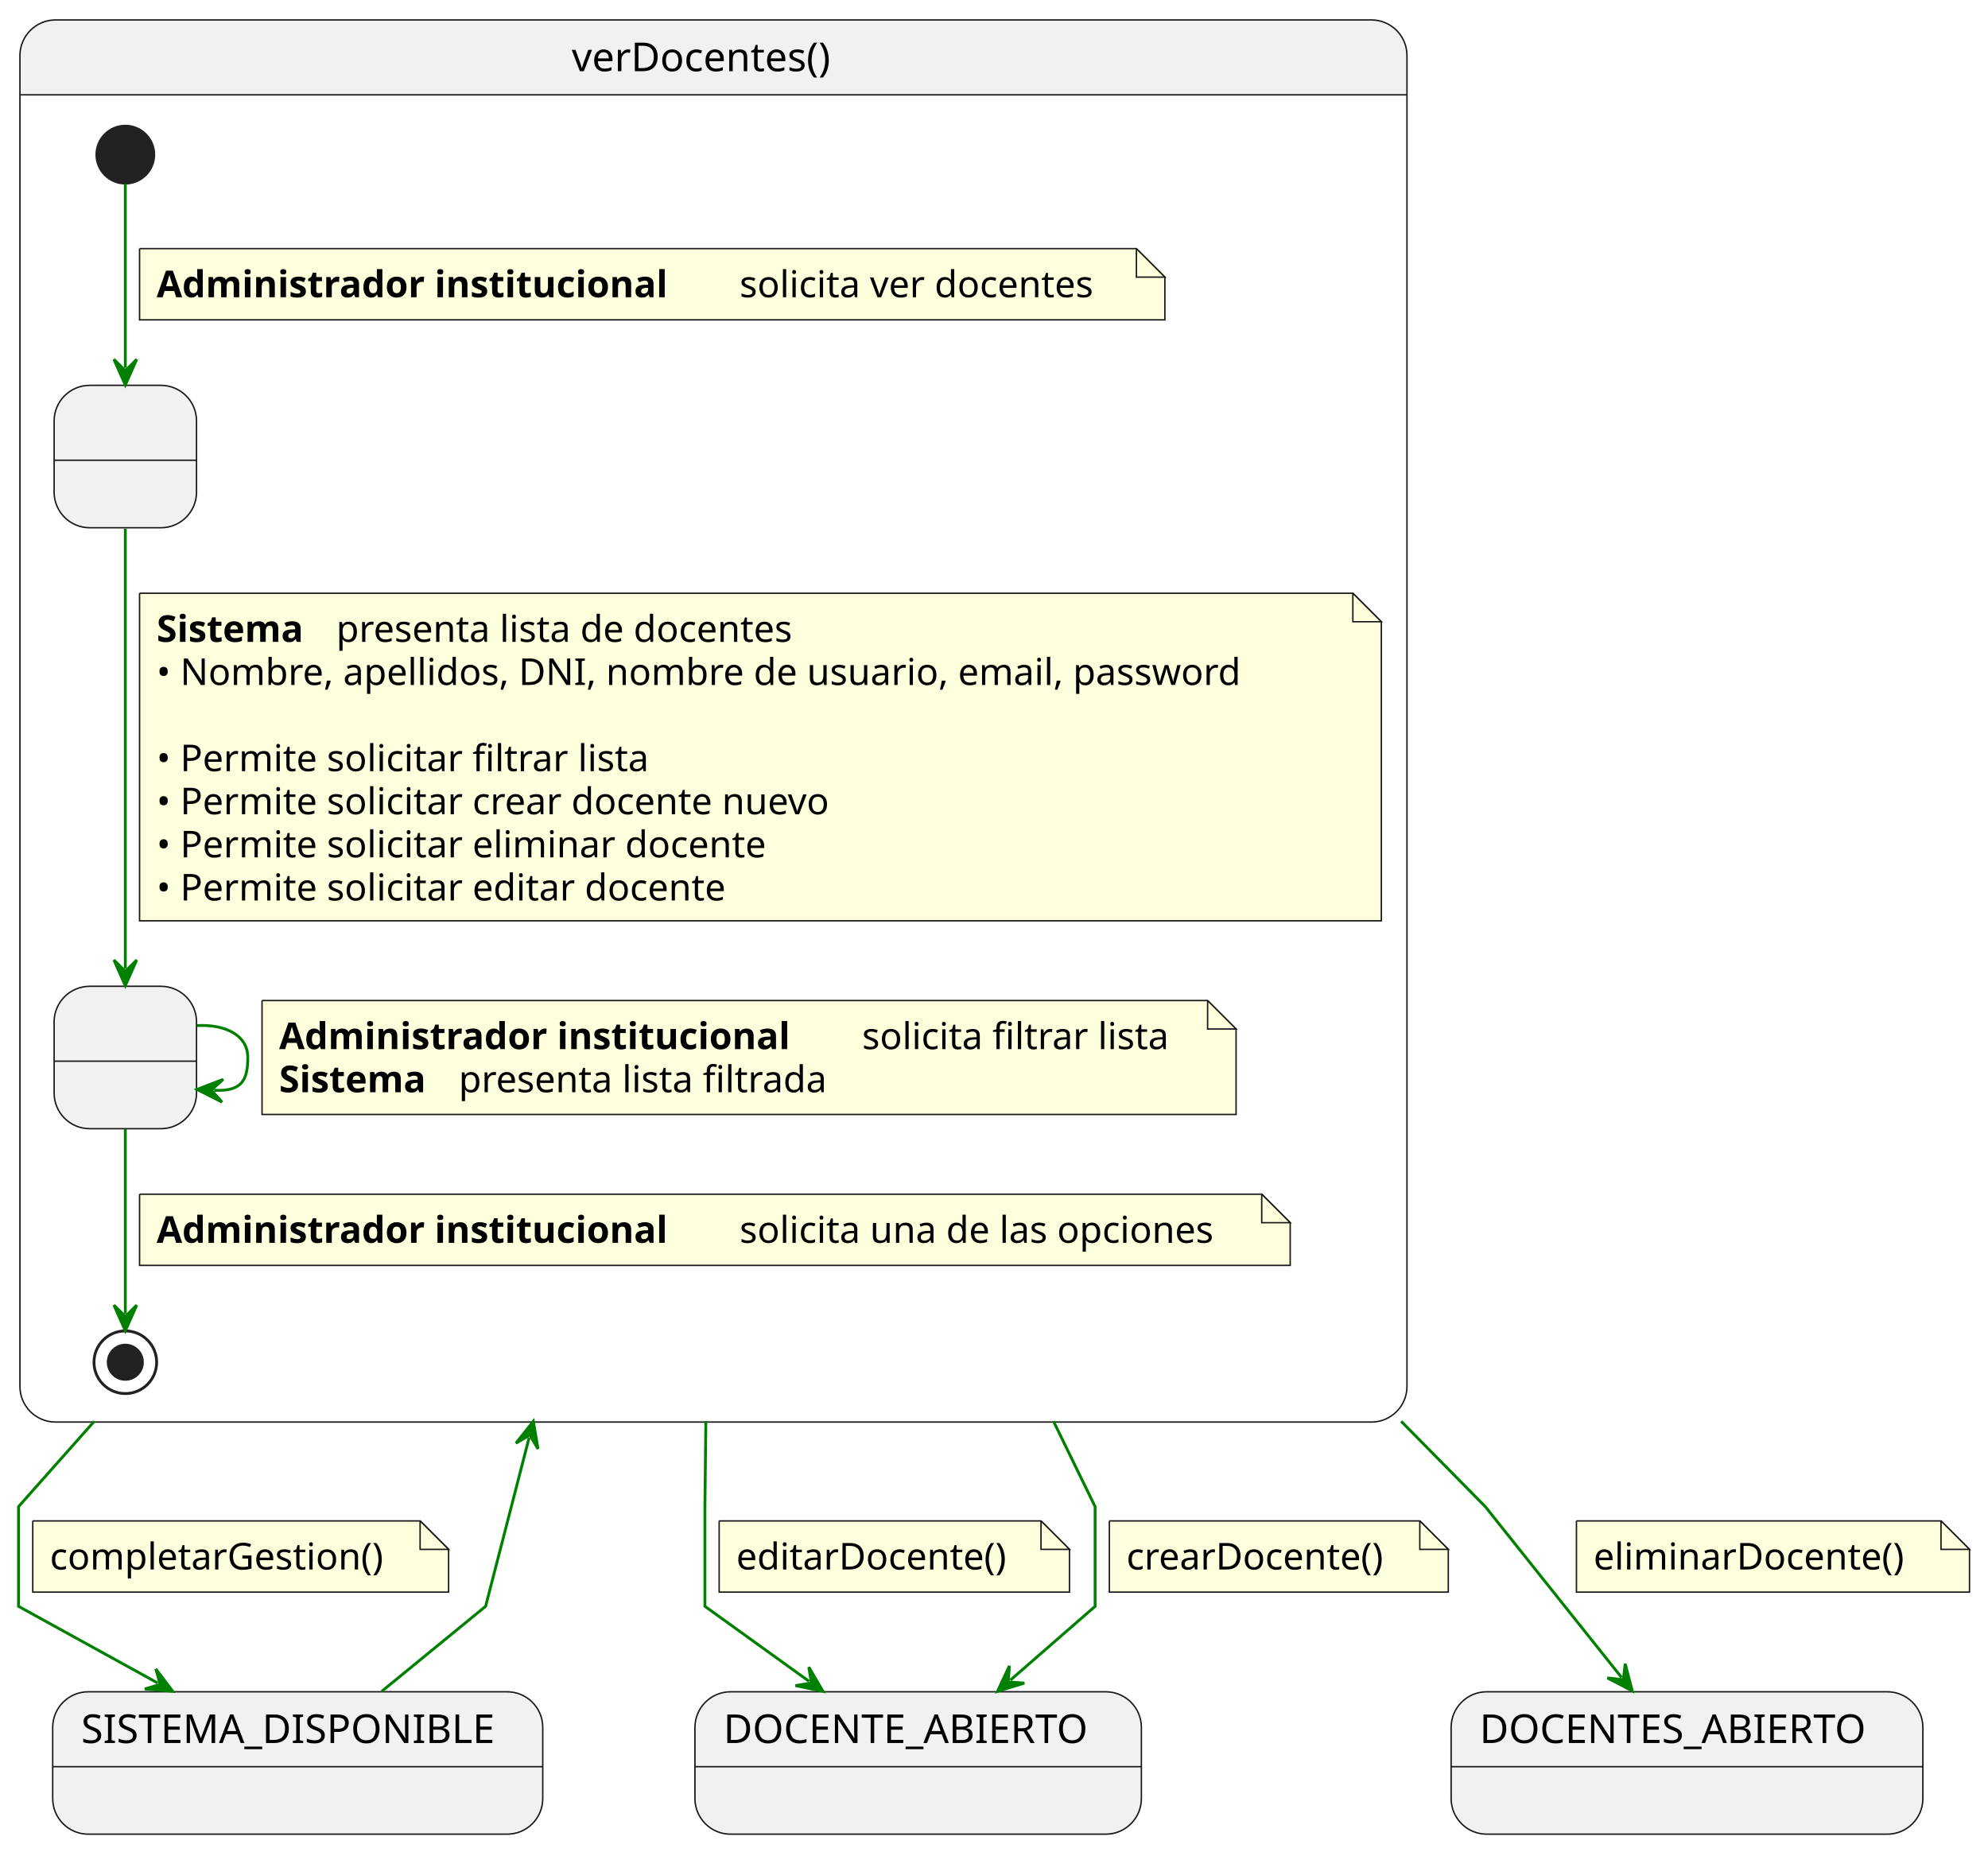
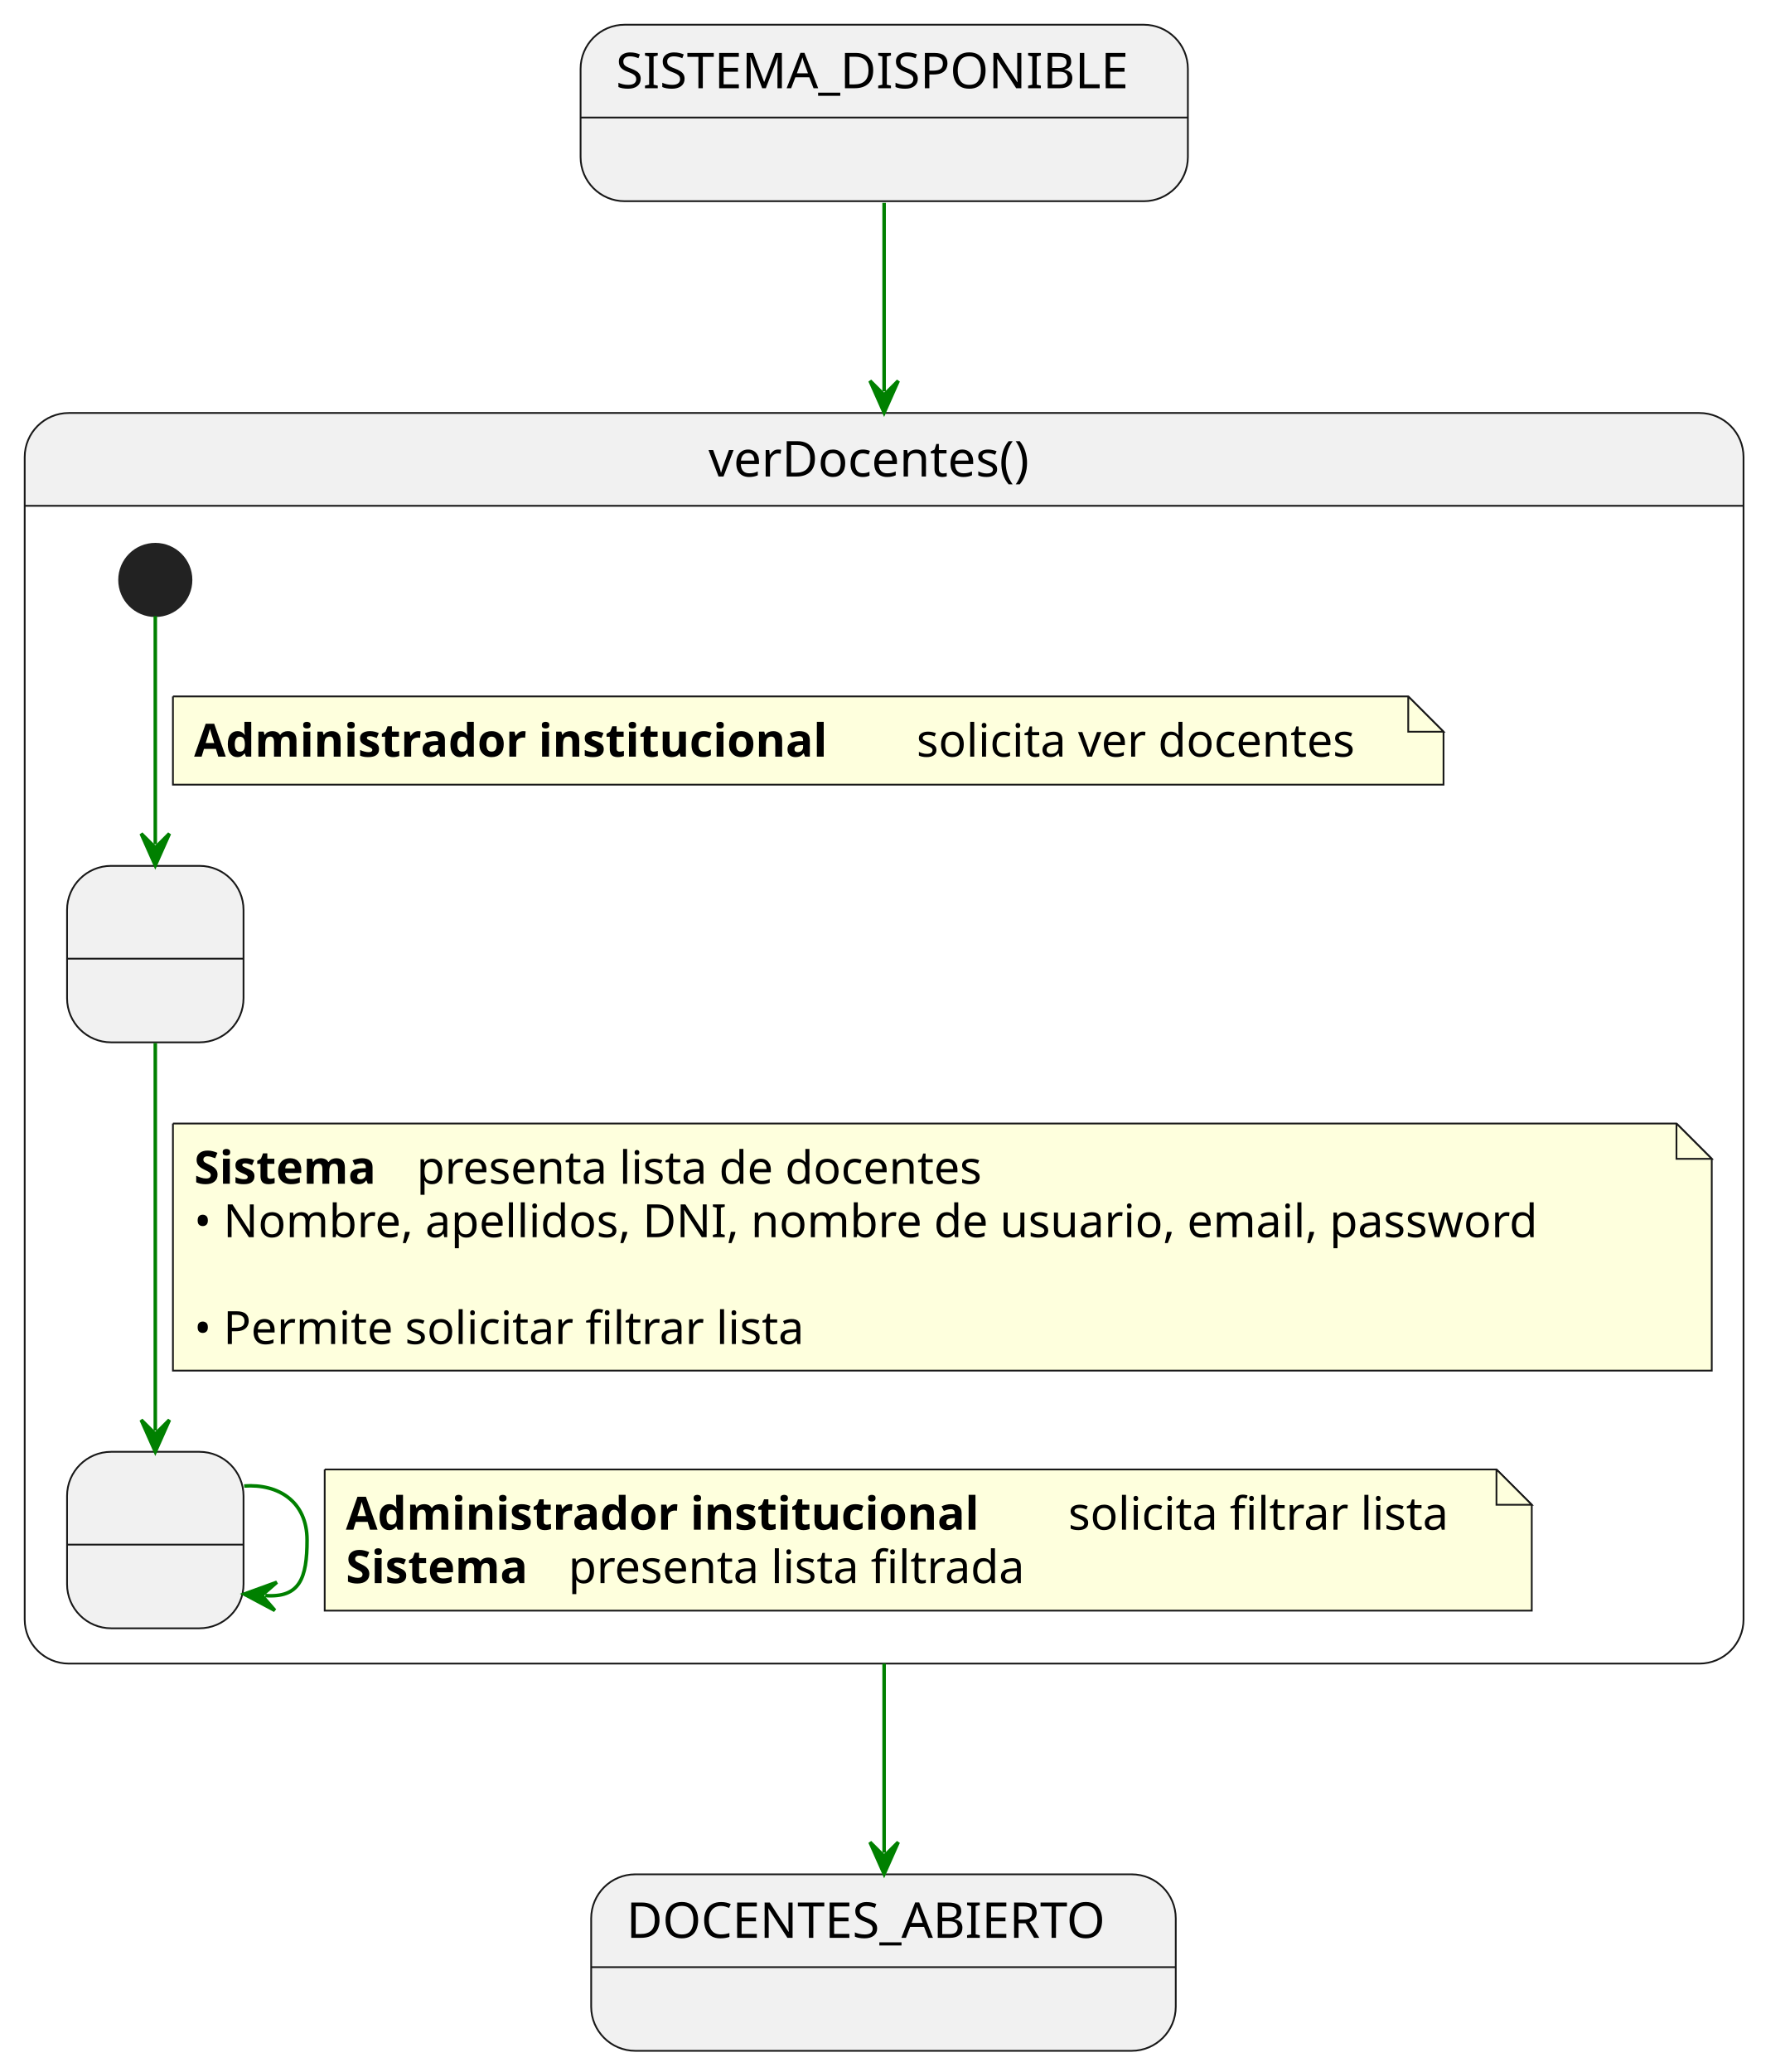
- <svg xmlns="http://www.w3.org/2000/svg" contentStyleType="text/css" data-diagram-type="STATE" height="650px" preserveAspectRatio="none" style="width:698px;height:650px;background:#FFFFFF;" version="1.1" viewBox="0 0 698 650" width="698px" zoomAndPan="magnify">
+ <svg xmlns="http://www.w3.org/2000/svg" contentStyleType="text/css" data-diagram-type="STATE" height="587px" preserveAspectRatio="none" style="width:507px;height:587px;background:#FFFFFF;" version="1.1" viewBox="0 0 507 587" width="507px" zoomAndPan="magnify">
  <defs />
  <g>
-     <path d="M19.5,7 L481.5,7 A12.5,12.5 0 0 1 494,19.5 L494,33.297 L7,33.297 L7,19.5 A12.5,12.5 0 0 1 19.5,7" fill="#F1F1F1" />
-     <rect fill="none" height="492.297" rx="12.5" ry="12.5" style="stroke:#181818;stroke-width:0.5;" width="487" x="7" y="7" />
-     <line style="stroke:#181818;stroke-width:0.5;" x1="7" x2="494" y1="33.297" y2="33.297" />
-     <text fill="#000000" font-family="sans-serif" font-size="14" lengthAdjust="spacing" textLength="99.504" x="200.748" y="24.995">verDocentes()</text>
+     <path d="M19.5,117 L481.5,117 A12.5,12.5 0 0 1 494,129.5 L494,143.297 L7,143.297 L7,129.5 A12.5,12.5 0 0 1 19.5,117" fill="#F1F1F1" />
+     <rect fill="none" height="354.297" rx="12.5" ry="12.5" style="stroke:#181818;stroke-width:0.5;" width="487" x="7" y="117" />
+     <line style="stroke:#181818;stroke-width:0.5;" x1="7" x2="494" y1="143.297" y2="143.297" />
+     <text fill="#000000" font-family="sans-serif" font-size="14" lengthAdjust="spacing" textLength="99.504" x="200.748" y="134.995">verDocentes()</text>
    <g id="verDocentes.MostrandoDocentes">
-       <rect fill="#F1F1F1" height="50" rx="12.5" ry="12.5" style="stroke:#181818;stroke-width:0.5;" width="50" x="19" y="135.297" />
-       <line style="stroke:#181818;stroke-width:0.5;" x1="19" x2="69" y1="161.594" y2="161.594" />
-       <text fill="#000000" font-family="sans-serif" font-size="14" lengthAdjust="spacing" textLength="4.45" x="41.775" y="153.292"> </text>
+       <rect fill="#F1F1F1" height="50" rx="12.5" ry="12.5" style="stroke:#181818;stroke-width:0.5;" width="50" x="19" y="245.297" />
+       <line style="stroke:#181818;stroke-width:0.5;" x1="19" x2="69" y1="271.594" y2="271.594" />
+       <text fill="#000000" font-family="sans-serif" font-size="14" lengthAdjust="spacing" textLength="4.45" x="41.775" y="263.292"> </text>
    </g>
    <g id="verDocentes.FiltrandoDocentes">
-       <rect fill="#F1F1F1" height="50" rx="12.5" ry="12.5" style="stroke:#181818;stroke-width:0.5;" width="50" x="19" y="346.297" />
-       <line style="stroke:#181818;stroke-width:0.5;" x1="19" x2="69" y1="372.594" y2="372.594" />
-       <text fill="#000000" font-family="sans-serif" font-size="14" lengthAdjust="spacing" textLength="4.45" x="41.775" y="364.292"> </text>
+       <rect fill="#F1F1F1" height="50" rx="12.5" ry="12.5" style="stroke:#181818;stroke-width:0.5;" width="50" x="19" y="411.297" />
+       <line style="stroke:#181818;stroke-width:0.5;" x1="19" x2="69" y1="437.594" y2="437.594" />
+       <text fill="#000000" font-family="sans-serif" font-size="14" lengthAdjust="spacing" textLength="4.45" x="41.775" y="429.292"> </text>
    </g>
-     <ellipse cx="44" cy="54.297" fill="#222222" rx="10" ry="10" style="stroke:#222222;stroke-width:1;" />
-     <ellipse cx="44" cy="478.297" fill="none" rx="11" ry="11" style="stroke:#222222;stroke-width:1;" />
-     <ellipse cx="44" cy="478.297" fill="#222222" rx="6" ry="6" style="stroke:#222222;stroke-width:1;" />
+     <ellipse cx="44" cy="164.297" fill="#222222" rx="10" ry="10" style="stroke:#222222;stroke-width:1;" />
    <g class="link" data-entity-1=".start.verDocentes" data-entity-2="MostrandoDocentes" data-source-line="8" data-uid="lnk3" id="link_.start.verDocentes_MostrandoDocentes">
-       <path d="M44,64.527 C44,80.237 44,106.657 44,129.167" fill="none" id="*start*verDocentes-to-MostrandoDocentes" style="stroke:#008000;stroke-width:1;" />
-       <polygon fill="#008000" points="44,135.167,48,126.167,44,130.167,40,126.167,44,135.167" style="stroke:#008000;stroke-width:1;" />
-       <path d="M49,87.297 L49,112.297 L409,112.297 L409,97.297 L399,87.297 L49,87.297" fill="#FEFFDD" style="stroke:#181818;stroke-width:0.5;" />
-       <path d="M399,87.297 L399,97.297 L409,97.297 L399,87.297" fill="#FEFFDD" style="stroke:#181818;stroke-width:0.5;" />
-       <text fill="#000000" font-family="sans-serif" font-size="13" font-weight="bold" lengthAdjust="spacing" textLength="200.554" x="55" y="104.364">Administrador institucional</text>
-       <text fill="#000000" font-family="sans-serif" font-size="13" lengthAdjust="spacing" textLength="134.532" x="259.687" y="104.364">solicita ver docentes</text>
+       <path d="M44,174.527 C44,190.237 44,216.657 44,239.167" fill="none" id="*start*verDocentes-to-MostrandoDocentes" style="stroke:#008000;stroke-width:1;" />
+       <polygon fill="#008000" points="44,245.167,48,236.167,44,240.167,40,236.167,44,245.167" style="stroke:#008000;stroke-width:1;" />
+       <path d="M49,197.297 L49,222.297 L409,222.297 L409,207.297 L399,197.297 L49,197.297" fill="#FEFFDD" style="stroke:#181818;stroke-width:0.5;" />
+       <path d="M399,197.297 L399,207.297 L409,207.297 L399,197.297" fill="#FEFFDD" style="stroke:#181818;stroke-width:0.5;" />
+       <text fill="#000000" font-family="sans-serif" font-size="13" font-weight="bold" lengthAdjust="spacing" textLength="200.554" x="55" y="214.364">Administrador institucional</text>
+       <text fill="#000000" font-family="sans-serif" font-size="13" lengthAdjust="spacing" textLength="134.532" x="259.687" y="214.364">solicita ver docentes</text>
    </g>
    <g class="link" data-entity-1="MostrandoDocentes" data-entity-2="FiltrandoDocentes" data-source-line="13" data-uid="lnk4" id="link_MostrandoDocentes_FiltrandoDocentes">
-       <path d="M44,185.677 C44,225.957 44,299.897 44,340.067" fill="none" id="MostrandoDocentes-to-FiltrandoDocentes" style="stroke:#008000;stroke-width:1;" />
-       <polygon fill="#008000" points="44,346.067,48,337.067,44,341.067,40,337.067,44,346.067" style="stroke:#008000;stroke-width:1;" />
-       <path d="M49,208.297 L49,323.297 L485,323.297 L485,218.297 L475,208.297 L49,208.297" fill="#FEFFDD" style="stroke:#181818;stroke-width:0.5;" />
-       <path d="M475,208.297 L475,218.297 L485,218.297 L475,208.297" fill="#FEFFDD" style="stroke:#181818;stroke-width:0.5;" />
-       <text fill="#000000" font-family="sans-serif" font-size="13" font-weight="bold" lengthAdjust="spacing" textLength="58.906" x="55" y="225.364">Sistema</text>
-       <text fill="#000000" font-family="sans-serif" font-size="13" lengthAdjust="spacing" textLength="172.834" x="118.039" y="225.364">presenta lista de docentes</text>
-       <text fill="#000000" font-family="sans-serif" font-size="13" lengthAdjust="spacing" textLength="411.684" x="55" y="240.497">•  Nombre, apellidos, DNI, nombre de usuario, email, password</text>
-       <text fill="#000000" font-family="sans-serif" font-size="13" lengthAdjust="spacing" textLength="4.132" x="55" y="255.629"> </text>
-       <text fill="#000000" font-family="sans-serif" font-size="13" lengthAdjust="spacing" textLength="188.481" x="55" y="270.762">• Permite solicitar filtrar lista</text>
-       <text fill="#000000" font-family="sans-serif" font-size="13" lengthAdjust="spacing" textLength="256.61" x="55" y="285.895">• Permite solicitar crear docente nuevo</text>
-       <text fill="#000000" font-family="sans-serif" font-size="13" lengthAdjust="spacing" textLength="231.601" x="55" y="301.028">• Permite solicitar eliminar docente</text>
-       <text fill="#000000" font-family="sans-serif" font-size="13" lengthAdjust="spacing" textLength="216.823" x="55" y="316.161">• Permite solicitar editar docente</text>
+       <path d="M44,295.497 C44,326.587 44,374.247 44,405.267" fill="none" id="MostrandoDocentes-to-FiltrandoDocentes" style="stroke:#008000;stroke-width:1;" />
+       <polygon fill="#008000" points="44,411.267,48,402.267,44,406.267,40,402.267,44,411.267" style="stroke:#008000;stroke-width:1;" />
+       <path d="M49,318.297 L49,388.297 L485,388.297 L485,328.297 L475,318.297 L49,318.297" fill="#FEFFDD" style="stroke:#181818;stroke-width:0.5;" />
+       <path d="M475,318.297 L475,328.297 L485,328.297 L475,318.297" fill="#FEFFDD" style="stroke:#181818;stroke-width:0.5;" />
+       <text fill="#000000" font-family="sans-serif" font-size="13" font-weight="bold" lengthAdjust="spacing" textLength="58.906" x="55" y="335.364">Sistema</text>
+       <text fill="#000000" font-family="sans-serif" font-size="13" lengthAdjust="spacing" textLength="172.834" x="118.039" y="335.364">presenta lista de docentes</text>
+       <text fill="#000000" font-family="sans-serif" font-size="13" lengthAdjust="spacing" textLength="411.684" x="55" y="350.497">•  Nombre, apellidos, DNI, nombre de usuario, email, password</text>
+       <text fill="#000000" font-family="sans-serif" font-size="13" lengthAdjust="spacing" textLength="4.132" x="55" y="365.629"> </text>
+       <text fill="#000000" font-family="sans-serif" font-size="13" lengthAdjust="spacing" textLength="188.481" x="55" y="380.762">• Permite solicitar filtrar lista</text>
    </g>
-     <g class="link" data-entity-1="FiltrandoDocentes" data-entity-2="FiltrandoDocentes" data-source-line="24" data-uid="lnk5" id="link_FiltrandoDocentes_FiltrandoDocentes">
-       <path d="M69.18,360.087 C78.91,359.597 87,363.327 87,371.297 C87,379.267 84.902,383.299 75.172,382.809" fill="none" id="FiltrandoDocentes-to-FiltrandoDocentes" style="stroke:#008000;stroke-width:1;" />
-       <polygon fill="#008000" points="69.18,382.507,77.967,386.954,74.174,382.758,78.37,378.965,69.18,382.507" style="stroke:#008000;stroke-width:1;" />
-       <path d="M92,351.297 L92,391.297 L434,391.297 L434,361.297 L424,351.297 L92,351.297" fill="#FEFFDD" style="stroke:#181818;stroke-width:0.5;" />
-       <path d="M424,351.297 L424,361.297 L434,361.297 L424,351.297" fill="#FEFFDD" style="stroke:#181818;stroke-width:0.5;" />
-       <text fill="#000000" font-family="sans-serif" font-size="13" font-weight="bold" lengthAdjust="spacing" textLength="200.554" x="98" y="368.364">Administrador institucional</text>
-       <text fill="#000000" font-family="sans-serif" font-size="13" lengthAdjust="spacing" textLength="116.651" x="302.687" y="368.364">solicita filtrar lista</text>
-       <text fill="#000000" font-family="sans-serif" font-size="13" font-weight="bold" lengthAdjust="spacing" textLength="58.906" x="98" y="383.497">Sistema</text>
-       <text fill="#000000" font-family="sans-serif" font-size="13" lengthAdjust="spacing" textLength="139.42" x="161.039" y="383.497">presenta lista filtrada</text>
-     </g>
-     <g class="link" data-entity-1="FiltrandoDocentes" data-entity-2=".end.verDocentes" data-source-line="30" data-uid="lnk7" id="link_FiltrandoDocentes_.end.verDocentes">
-       <path d="M44,396.387 C44,418.787 44,445.067 44,461.247" fill="none" id="FiltrandoDocentes-to-*end*verDocentes" style="stroke:#008000;stroke-width:1;" />
-       <polygon fill="#008000" points="44,467.247,48,458.247,44,462.247,40,458.247,44,467.247" style="stroke:#008000;stroke-width:1;" />
-       <path d="M49,419.297 L49,444.297 L453,444.297 L453,429.297 L443,419.297 L49,419.297" fill="#FEFFDD" style="stroke:#181818;stroke-width:0.5;" />
-       <path d="M443,419.297 L443,429.297 L453,429.297 L443,419.297" fill="#FEFFDD" style="stroke:#181818;stroke-width:0.5;" />
-       <text fill="#000000" font-family="sans-serif" font-size="13" font-weight="bold" lengthAdjust="spacing" textLength="200.554" x="55" y="436.364">Administrador institucional</text>
-       <text fill="#000000" font-family="sans-serif" font-size="13" lengthAdjust="spacing" textLength="179.277" x="259.687" y="436.364">solicita una de las opciones</text>
+     <g class="link" data-entity-1="FiltrandoDocentes" data-entity-2="FiltrandoDocentes" data-source-line="21" data-uid="lnk5" id="link_FiltrandoDocentes_FiltrandoDocentes">
+       <path d="M69.18,420.987 C78.91,420.297 87,425.407 87,436.297 C87,447.187 84.895,452.721 75.165,452.031" fill="none" id="FiltrandoDocentes-to-FiltrandoDocentes" style="stroke:#008000;stroke-width:1;" />
+       <polygon fill="#008000" points="69.18,451.607,77.874,456.233,74.168,451.961,78.44,448.253,69.18,451.607" style="stroke:#008000;stroke-width:1;" />
+       <path d="M92,416.297 L92,456.297 L434,456.297 L434,426.297 L424,416.297 L92,416.297" fill="#FEFFDD" style="stroke:#181818;stroke-width:0.5;" />
+       <path d="M424,416.297 L424,426.297 L434,426.297 L424,416.297" fill="#FEFFDD" style="stroke:#181818;stroke-width:0.5;" />
+       <text fill="#000000" font-family="sans-serif" font-size="13" font-weight="bold" lengthAdjust="spacing" textLength="200.554" x="98" y="433.364">Administrador institucional</text>
+       <text fill="#000000" font-family="sans-serif" font-size="13" lengthAdjust="spacing" textLength="116.651" x="302.687" y="433.364">solicita filtrar lista</text>
+       <text fill="#000000" font-family="sans-serif" font-size="13" font-weight="bold" lengthAdjust="spacing" textLength="58.906" x="98" y="448.497">Sistema</text>
+       <text fill="#000000" font-family="sans-serif" font-size="13" lengthAdjust="spacing" textLength="139.42" x="161.039" y="448.497">presenta lista filtrada</text>
    </g>
    <g id="SISTEMA_DISPONIBLE">
-       <rect fill="#F1F1F1" height="50" rx="12.5" ry="12.5" style="stroke:#181818;stroke-width:0.5;" width="172.065" x="18.5" y="594" />
-       <line style="stroke:#181818;stroke-width:0.5;" x1="18.5" x2="190.565" y1="620.297" y2="620.297" />
-       <text fill="#000000" font-family="sans-serif" font-size="14" lengthAdjust="spacing" textLength="152.065" x="28.5" y="611.995">SISTEMA_DISPONIBLE</text>
-     </g>
-     <g id="DOCENTE_ABIERTO">
-       <rect fill="#F1F1F1" height="50" rx="12.5" ry="12.5" style="stroke:#181818;stroke-width:0.5;" width="156.746" x="244" y="594" />
-       <line style="stroke:#181818;stroke-width:0.5;" x1="244" x2="400.746" y1="620.297" y2="620.297" />
-       <text fill="#000000" font-family="sans-serif" font-size="14" lengthAdjust="spacing" textLength="136.746" x="254" y="611.995">DOCENTE_ABIERTO</text>
+       <rect fill="#F1F1F1" height="50" rx="12.5" ry="12.5" style="stroke:#181818;stroke-width:0.5;" width="172.065" x="164.5" y="7" />
+       <line style="stroke:#181818;stroke-width:0.5;" x1="164.5" x2="336.565" y1="33.297" y2="33.297" />
+       <text fill="#000000" font-family="sans-serif" font-size="14" lengthAdjust="spacing" textLength="152.065" x="174.5" y="24.995">SISTEMA_DISPONIBLE</text>
    </g>
    <g id="DOCENTES_ABIERTO">
-       <rect fill="#F1F1F1" height="50" rx="12.5" ry="12.5" style="stroke:#181818;stroke-width:0.5;" width="165.633" x="509.5" y="594" />
-       <line style="stroke:#181818;stroke-width:0.5;" x1="509.5" x2="675.133" y1="620.297" y2="620.297" />
-       <text fill="#000000" font-family="sans-serif" font-size="14" lengthAdjust="spacing" textLength="145.633" x="519.5" y="611.995">DOCENTES_ABIERTO</text>
+       <rect fill="#F1F1F1" height="50" rx="12.5" ry="12.5" style="stroke:#181818;stroke-width:0.5;" width="165.633" x="167.5" y="531" />
+       <line style="stroke:#181818;stroke-width:0.5;" x1="167.5" x2="333.133" y1="557.297" y2="557.297" />
+       <text fill="#000000" font-family="sans-serif" font-size="14" lengthAdjust="spacing" textLength="145.633" x="177.5" y="548.995">DOCENTES_ABIERTO</text>
    </g>
-     <g class="link" data-entity-1="SISTEMA_DISPONIBLE" data-entity-2="verDocentes" data-source-line="36" data-uid="lnk9" id="link_SISTEMA_DISPONIBLE_verDocentes">
-       <path d="M134.03,593.84 C151.6,579.47 170.5,564 170.5,564 C170.5,564 175.961,542.85 185.771,504.82" fill="none" id="SISTEMA_DISPONIBLE-to-verDocentes" style="stroke:#008000;stroke-width:1;" />
-       <polygon fill="#008000" points="187.27,499.01,181.149,506.726,186.021,503.851,188.895,508.724,187.27,499.01" style="stroke:#008000;stroke-width:1;" />
+     <g class="link" data-entity-1="SISTEMA_DISPONIBLE" data-entity-2="verDocentes" data-source-line="28" data-uid="lnk7" id="link_SISTEMA_DISPONIBLE_verDocentes">
+       <path d="M250.5,57.46 C250.5,72.63 250.5,87.63 250.5,110.89" fill="none" id="SISTEMA_DISPONIBLE-to-verDocentes" style="stroke:#008000;stroke-width:1;" />
+       <polygon fill="#008000" points="250.5,116.89,254.5,107.89,250.5,111.89,246.5,107.89,250.5,116.89" style="stroke:#008000;stroke-width:1;" />
    </g>
-     <g class="link" data-entity-1="verDocentes" data-entity-2="SISTEMA_DISPONIBLE" data-source-line="53" data-uid="lnk15" id="link_verDocentes_SISTEMA_DISPONIBLE">
-       <path d="M33.08,499.05 C16.76,517.43 6.5,529 6.5,529 C6.5,529 6.5,564 6.5,564 C6.5,564 29.314,576.575 55.404,590.945" fill="none" id="verDocentes-to-SISTEMA_DISPONIBLE" style="stroke:#008000;stroke-width:1;" />
-       <polygon fill="#008000" points="60.66,593.84,54.706,585.994,56.28,591.428,50.847,593.002,60.66,593.84" style="stroke:#008000;stroke-width:1;" />
-       <path d="M11.5,534 L11.5,559 L157.5,559 L157.5,544 L147.5,534 L11.5,534" fill="#FEFFDD" style="stroke:#181818;stroke-width:0.5;" />
-       <path d="M147.5,534 L147.5,544 L157.5,544 L147.5,534" fill="#FEFFDD" style="stroke:#181818;stroke-width:0.5;" />
-       <text fill="#000000" font-family="sans-serif" font-size="13" lengthAdjust="spacing" textLength="125.925" x="17.5" y="551.067">completarGestion()</text>
-     </g>
-     <g class="link" data-entity-1="verDocentes" data-entity-2="DOCENTE_ABIERTO" data-source-line="38" data-uid="lnk11" id="link_verDocentes_DOCENTE_ABIERTO">
-       <path d="M247.83,499.05 C247.63,517.43 247.5,529 247.5,529 C247.5,529 247.5,564 247.5,564 C247.5,564 264.11,575.966 284.08,590.336" fill="none" id="verDocentes-to-DOCENTE_ABIERTO" style="stroke:#008000;stroke-width:1;" />
-       <polygon fill="#008000" points="288.95,593.84,283.981,585.337,284.892,590.92,279.308,591.83,288.95,593.84" style="stroke:#008000;stroke-width:1;" />
-       <path d="M252.5,534 L252.5,559 L375.5,559 L375.5,544 L365.5,534 L252.5,534" fill="#FEFFDD" style="stroke:#181818;stroke-width:0.5;" />
-       <path d="M365.5,534 L365.5,544 L375.5,544 L365.5,534" fill="#FEFFDD" style="stroke:#181818;stroke-width:0.5;" />
-       <text fill="#000000" font-family="sans-serif" font-size="13" lengthAdjust="spacing" textLength="102.857" x="258.5" y="551.067">editarDocente()</text>
-     </g>
-     <g class="link" data-entity-1="verDocentes" data-entity-2="DOCENTE_ABIERTO" data-source-line="43" data-uid="lnk12" id="link_verDocentes_DOCENTE_ABIERTO">
-       <path d="M369.9,499.05 C378.86,517.43 384.5,529 384.5,529 C384.5,529 384.5,564 384.5,564 C384.5,564 371.265,575.529 354.765,589.899" fill="none" id="verDocentes-to-DOCENTE_ABIERTO-1" style="stroke:#008000;stroke-width:1;" />
-       <polygon fill="#008000" points="350.24,593.84,359.654,590.946,354.01,590.556,354.4,584.913,350.24,593.84" style="stroke:#008000;stroke-width:1;" />
-       <path d="M389.5,534 L389.5,559 L508.5,559 L508.5,544 L498.5,534 L389.5,534" fill="#FEFFDD" style="stroke:#181818;stroke-width:0.5;" />
-       <path d="M498.5,534 L498.5,544 L508.5,544 L498.5,534" fill="#FEFFDD" style="stroke:#181818;stroke-width:0.5;" />
-       <text fill="#000000" font-family="sans-serif" font-size="13" lengthAdjust="spacing" textLength="98.389" x="395.5" y="551.067">crearDocente()</text>
-     </g>
-     <g class="link" data-entity-1="verDocentes" data-entity-2="DOCENTES_ABIERTO" data-source-line="48" data-uid="lnk14" id="link_verDocentes_DOCENTES_ABIERTO">
-       <path d="M491.98,499.05 C510.1,517.43 521.5,529 521.5,529 C521.5,529 548.338,562.64 569.358,588.99" fill="none" id="verDocentes-to-DOCENTES_ABIERTO" style="stroke:#008000;stroke-width:1;" />
-       <polygon fill="#008000" points="573.1,593.68,570.615,584.15,569.982,589.771,564.361,589.139,573.1,593.68" style="stroke:#008000;stroke-width:1;" />
-       <path d="M553.5,534 L553.5,559 L691.5,559 L691.5,544 L681.5,534 L553.5,534" fill="#FEFFDD" style="stroke:#181818;stroke-width:0.5;" />
-       <path d="M681.5,534 L681.5,544 L691.5,544 L681.5,534" fill="#FEFFDD" style="stroke:#181818;stroke-width:0.5;" />
-       <text fill="#000000" font-family="sans-serif" font-size="13" lengthAdjust="spacing" textLength="117.635" x="559.5" y="551.067">eliminarDocente()</text>
+     <g class="link" data-entity-1="verDocentes" data-entity-2="DOCENTES_ABIERTO" data-source-line="30" data-uid="lnk9" id="link_verDocentes_DOCENTES_ABIERTO">
+       <path d="M250.5,471.3 C250.5,494.67 250.5,509.74 250.5,524.89" fill="none" id="verDocentes-to-DOCENTES_ABIERTO" style="stroke:#008000;stroke-width:1;" />
+       <polygon fill="#008000" points="250.5,530.89,254.5,521.89,250.5,525.89,246.5,521.89,250.5,530.89" style="stroke:#008000;stroke-width:1;" />
    </g>
  </g>
</svg>
